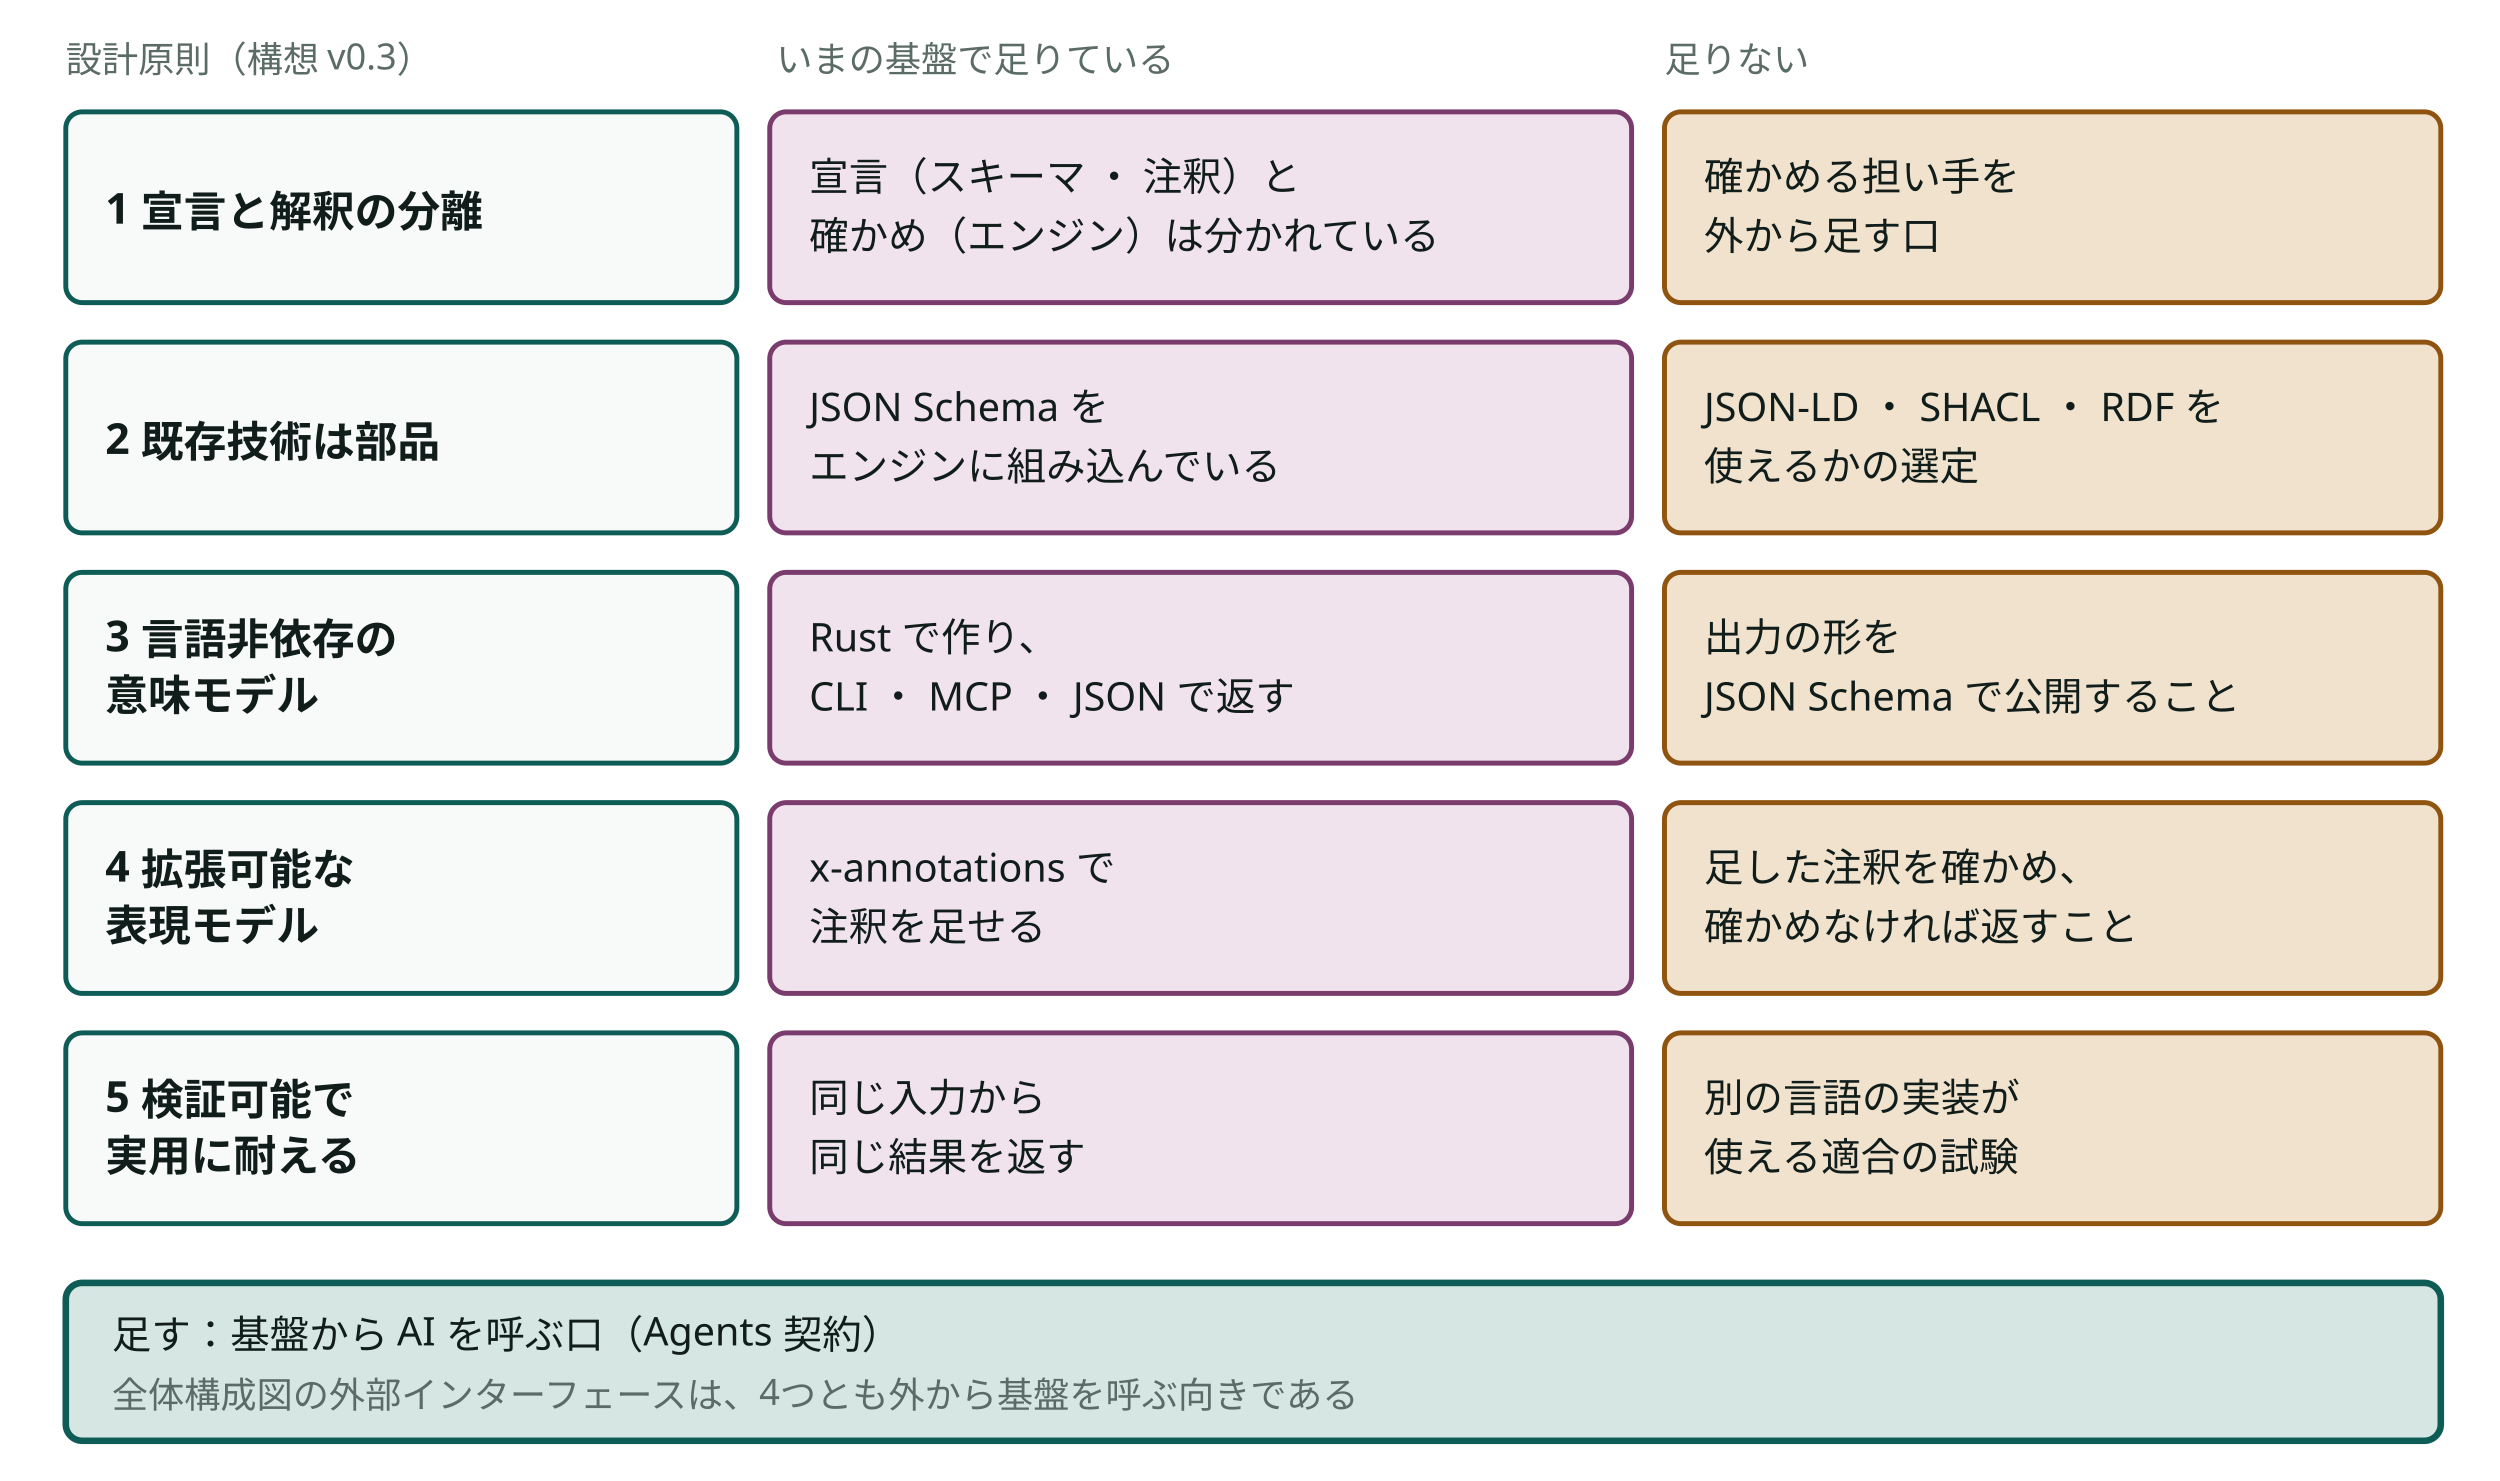
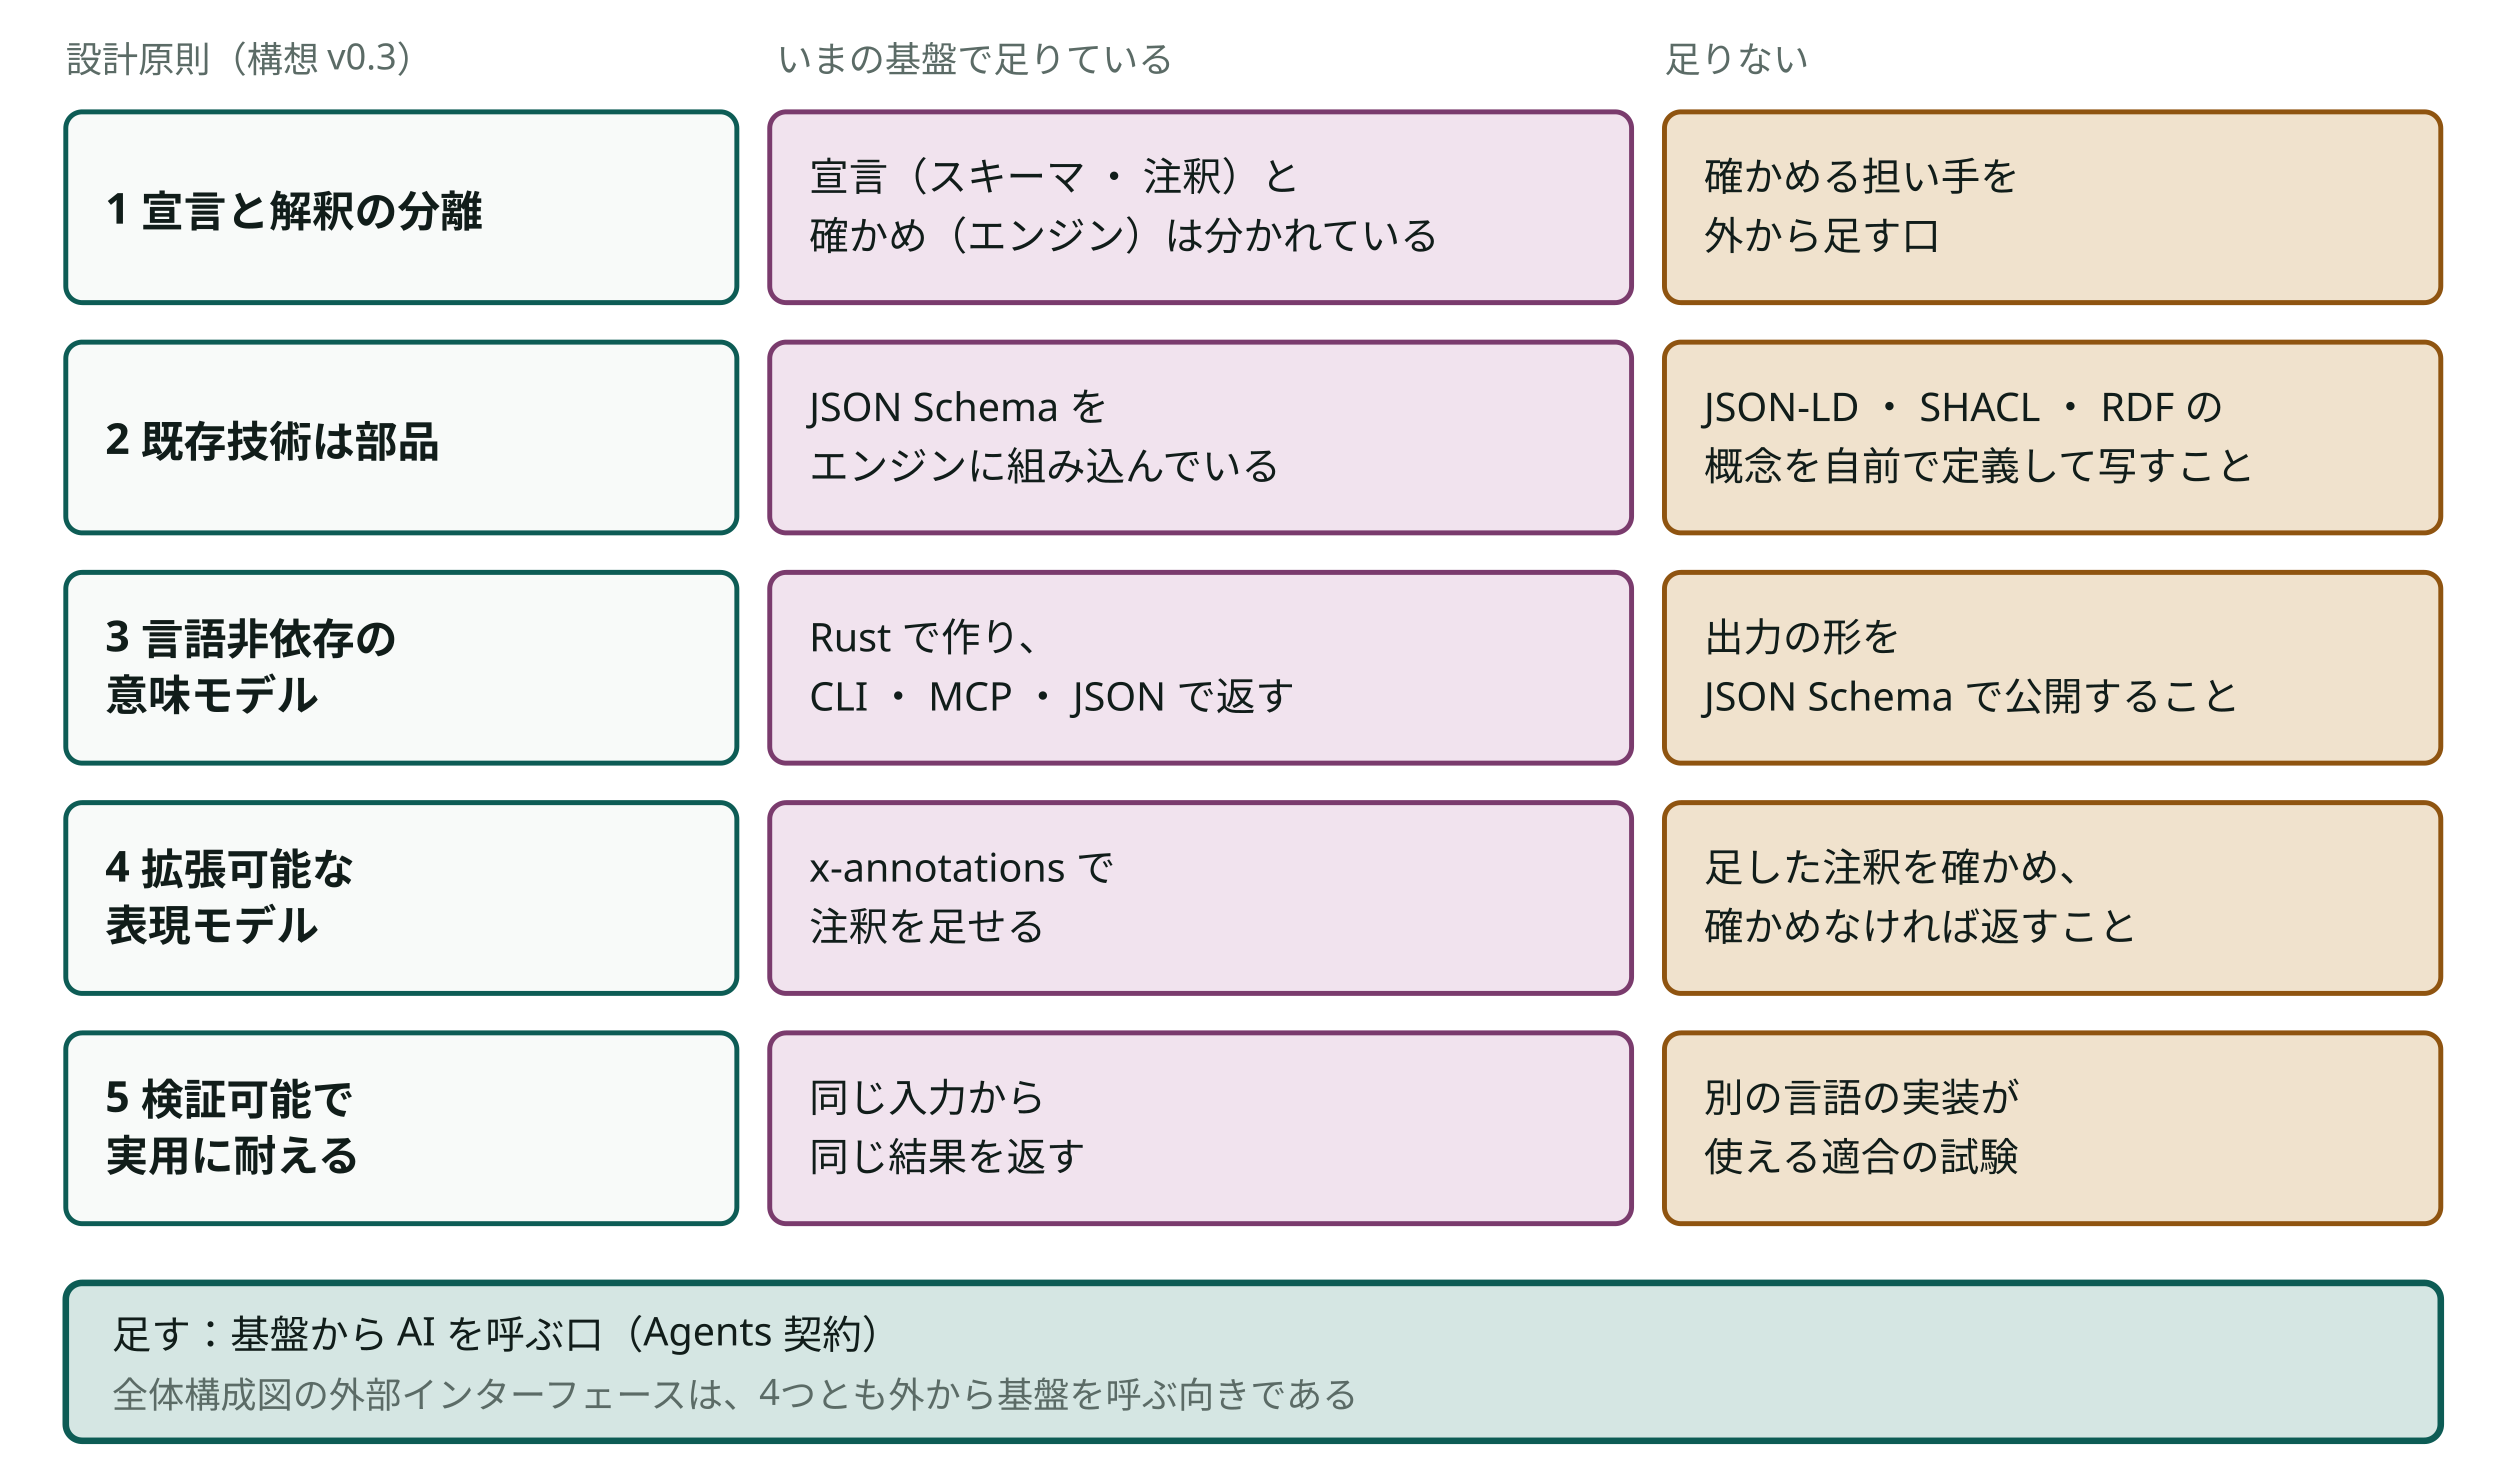
<svg viewBox="0 0 760 450" style="min-width:640px" role="img" aria-label="5つの設計原則と、いまの基盤で足りているもの ・ 足りないもの" class="dsvg">
  <style data-dsvg="dark">.dsvg .note{fill:var(--dsvg-ink-soft,#5B6B66);font-size:11px}.dsvg .box{fill:var(--dsvg-box-fill,#F8FAF9);stroke:var(--dsvg-accent,#0D5C55)}.dsvg .title{fill:var(--dsvg-ink,#111D1A);font-size:13px;font-weight:700}.dsvg .box.kind-1{fill:var(--dsvg-kind-1-bg,#F1E3EE);stroke:var(--dsvg-kind-1,#7A3B6D)}.dsvg .label{fill:var(--dsvg-ink,#111D1A);font-size:12px}.dsvg .box.warn{fill:var(--dsvg-warn-bg,#F0E2CD);stroke:var(--dsvg-warn,#8F5410)}.dsvg .box.focus{fill:var(--dsvg-accent-bg,#D5E6E3);stroke:var(--dsvg-accent,#0D5C55)}@media (prefers-color-scheme:dark){:root:not([data-theme="light"]) .dsvg,.dsvg:root:not([data-theme="light"]){--dsvg-ink-soft:#9DADA8;--dsvg-box-fill:#16211E;--dsvg-accent:#6CC9B8;--dsvg-ink:#E6EEEB;--dsvg-kind-1-bg:#2E1F2B;--dsvg-kind-1:#D094C2;--dsvg-warn-bg:#33281A;--dsvg-warn:#D9A35F;--dsvg-accent-bg:#173330}}:root[data-theme="dark"] .dsvg{--dsvg-ink-soft:#9DADA8;--dsvg-box-fill:#16211E;--dsvg-accent:#6CC9B8;--dsvg-ink:#E6EEEB;--dsvg-kind-1-bg:#2E1F2B;--dsvg-kind-1:#D094C2;--dsvg-warn-bg:#33281A;--dsvg-warn:#D9A35F;--dsvg-accent-bg:#173330}</style>
  <text class="note" x="20" y="22" font-family="Noto Sans JP, Hiragino Kaku Gothic ProN, sans-serif" font-size="11" fill="#5B6B66">設計原則（構想 v0.3）</text>
  <text class="note" x="236" y="22" font-family="Noto Sans JP, Hiragino Kaku Gothic ProN, sans-serif" font-size="11" fill="#5B6B66">いまの基盤で足りている</text>
  <text class="note" x="506" y="22" font-family="Noto Sans JP, Hiragino Kaku Gothic ProN, sans-serif" font-size="11" fill="#5B6B66">足りない</text>
  <rect class="box" x="20" y="34" width="204" height="58" fill="#F8FAF9" stroke="#0D5C55" stroke-width="1.5" rx="5" />
  <text class="title" x="32" y="68" font-family="Noto Sans JP, Hiragino Kaku Gothic ProN, sans-serif" font-size="13" font-weight="700" fill="#111D1A">1 宣言と解釈の分離</text>
  <rect class="box kind-1" x="234" y="34" width="262" height="58" fill="#F1E3EE" stroke="#7A3B6D" stroke-width="1.5" rx="5" />
  <text class="label" x="246" y="58" font-family="Noto Sans JP, Hiragino Kaku Gothic ProN, sans-serif" font-size="12" fill="#111D1A">宣言（スキーマ ・ 注釈）と</text>
  <text class="label" x="246" y="76" font-family="Noto Sans JP, Hiragino Kaku Gothic ProN, sans-serif" font-size="12" fill="#111D1A">確かめ（エンジン）は分かれている</text>
  <rect class="box warn" x="506" y="34" width="236" height="58" fill="#F0E2CD" stroke="#8F5410" stroke-width="1.5" rx="5" />
  <text class="label" x="518" y="58" font-family="Noto Sans JP, Hiragino Kaku Gothic ProN, sans-serif" font-size="12" fill="#111D1A">確かめる担い手を</text>
  <text class="label" x="518" y="76" font-family="Noto Sans JP, Hiragino Kaku Gothic ProN, sans-serif" font-size="12" fill="#111D1A">外から足す口</text>
  <rect class="box" x="20" y="104" width="204" height="58" fill="#F8FAF9" stroke="#0D5C55" stroke-width="1.5" rx="5" />
  <text class="title" x="32" y="138" font-family="Noto Sans JP, Hiragino Kaku Gothic ProN, sans-serif" font-size="13" font-weight="700" fill="#111D1A">2 既存技術は部品</text>
  <rect class="box kind-1" x="234" y="104" width="262" height="58" fill="#F1E3EE" stroke="#7A3B6D" stroke-width="1.5" rx="5" />
  <text class="label" x="246" y="128" font-family="Noto Sans JP, Hiragino Kaku Gothic ProN, sans-serif" font-size="12" fill="#111D1A">JSON Schema を</text>
  <text class="label" x="246" y="146" font-family="Noto Sans JP, Hiragino Kaku Gothic ProN, sans-serif" font-size="12" fill="#111D1A">エンジンに組み込んでいる</text>
  <rect class="box warn" x="506" y="104" width="236" height="58" fill="#F0E2CD" stroke="#8F5410" stroke-width="1.5" rx="5" />
-   <text class="label" x="518" y="128" font-family="Noto Sans JP, Hiragino Kaku Gothic ProN, sans-serif" font-size="12" fill="#111D1A">JSON-LD ・ SHACL ・ RDF を</text>
-   <text class="label" x="518" y="146" font-family="Noto Sans JP, Hiragino Kaku Gothic ProN, sans-serif" font-size="12" fill="#111D1A">使えるかの選定</text>
+   <text class="label" x="518" y="128" font-family="Noto Sans JP, Hiragino Kaku Gothic ProN, sans-serif" font-size="12" fill="#111D1A">JSON-LD ・ SHACL ・ RDF の</text>
+   <text class="label" x="518" y="146" font-family="Noto Sans JP, Hiragino Kaku Gothic ProN, sans-serif" font-size="12" fill="#111D1A">概念を自前で定義して写すこと</text>
  <rect class="box" x="20" y="174" width="204" height="58" fill="#F8FAF9" stroke="#0D5C55" stroke-width="1.5" rx="5" />
  <text class="title" x="32" y="198" font-family="Noto Sans JP, Hiragino Kaku Gothic ProN, sans-serif" font-size="13" font-weight="700" fill="#111D1A">3 言語非依存の</text>
  <text class="title" x="32" y="216" font-family="Noto Sans JP, Hiragino Kaku Gothic ProN, sans-serif" font-size="13" font-weight="700" fill="#111D1A">意味モデル</text>
  <rect class="box kind-1" x="234" y="174" width="262" height="58" fill="#F1E3EE" stroke="#7A3B6D" stroke-width="1.5" rx="5" />
  <text class="label" x="246" y="198" font-family="Noto Sans JP, Hiragino Kaku Gothic ProN, sans-serif" font-size="12" fill="#111D1A">Rust で作り、</text>
  <text class="label" x="246" y="216" font-family="Noto Sans JP, Hiragino Kaku Gothic ProN, sans-serif" font-size="12" fill="#111D1A">CLI ・ MCP ・ JSON で返す</text>
  <rect class="box warn" x="506" y="174" width="236" height="58" fill="#F0E2CD" stroke="#8F5410" stroke-width="1.5" rx="5" />
  <text class="label" x="518" y="198" font-family="Noto Sans JP, Hiragino Kaku Gothic ProN, sans-serif" font-size="12" fill="#111D1A">出力の形を</text>
  <text class="label" x="518" y="216" font-family="Noto Sans JP, Hiragino Kaku Gothic ProN, sans-serif" font-size="12" fill="#111D1A">JSON Schema で公開すること</text>
  <rect class="box" x="20" y="244" width="204" height="58" fill="#F8FAF9" stroke="#0D5C55" stroke-width="1.5" rx="5" />
  <text class="title" x="32" y="268" font-family="Noto Sans JP, Hiragino Kaku Gothic ProN, sans-serif" font-size="13" font-weight="700" fill="#111D1A">4 拡張可能な</text>
  <text class="title" x="32" y="286" font-family="Noto Sans JP, Hiragino Kaku Gothic ProN, sans-serif" font-size="13" font-weight="700" fill="#111D1A">表現モデル</text>
  <rect class="box kind-1" x="234" y="244" width="262" height="58" fill="#F1E3EE" stroke="#7A3B6D" stroke-width="1.5" rx="5" />
  <text class="label" x="246" y="268" font-family="Noto Sans JP, Hiragino Kaku Gothic ProN, sans-serif" font-size="12" fill="#111D1A">x-annotations で</text>
  <text class="label" x="246" y="286" font-family="Noto Sans JP, Hiragino Kaku Gothic ProN, sans-serif" font-size="12" fill="#111D1A">注釈を足せる</text>
  <rect class="box warn" x="506" y="244" width="236" height="58" fill="#F0E2CD" stroke="#8F5410" stroke-width="1.5" rx="5" />
  <text class="label" x="518" y="268" font-family="Noto Sans JP, Hiragino Kaku Gothic ProN, sans-serif" font-size="12" fill="#111D1A">足した注釈を確かめ、</text>
  <text class="label" x="518" y="286" font-family="Noto Sans JP, Hiragino Kaku Gothic ProN, sans-serif" font-size="12" fill="#111D1A">確かめなければ返すこと</text>
  <rect class="box" x="20" y="314" width="204" height="58" fill="#F8FAF9" stroke="#0D5C55" stroke-width="1.5" rx="5" />
  <text class="title" x="32" y="338" font-family="Noto Sans JP, Hiragino Kaku Gothic ProN, sans-serif" font-size="13" font-weight="700" fill="#111D1A">5 検証可能で</text>
  <text class="title" x="32" y="356" font-family="Noto Sans JP, Hiragino Kaku Gothic ProN, sans-serif" font-size="13" font-weight="700" fill="#111D1A">実用に耐える</text>
  <rect class="box kind-1" x="234" y="314" width="262" height="58" fill="#F1E3EE" stroke="#7A3B6D" stroke-width="1.5" rx="5" />
  <text class="label" x="246" y="338" font-family="Noto Sans JP, Hiragino Kaku Gothic ProN, sans-serif" font-size="12" fill="#111D1A">同じ入力から</text>
  <text class="label" x="246" y="356" font-family="Noto Sans JP, Hiragino Kaku Gothic ProN, sans-serif" font-size="12" fill="#111D1A">同じ結果を返す</text>
  <rect class="box warn" x="506" y="314" width="236" height="58" fill="#F0E2CD" stroke="#8F5410" stroke-width="1.5" rx="5" />
  <text class="label" x="518" y="338" font-family="Noto Sans JP, Hiragino Kaku Gothic ProN, sans-serif" font-size="12" fill="#111D1A">別の言語の実装が</text>
  <text class="label" x="518" y="356" font-family="Noto Sans JP, Hiragino Kaku Gothic ProN, sans-serif" font-size="12" fill="#111D1A">使える適合の試験</text>
  <rect class="box focus" x="20" y="390" width="722" height="48" fill="#D5E6E3" stroke="#0D5C55" stroke-width="2" rx="5" />
  <text class="label" x="34" y="410" font-family="Noto Sans JP, Hiragino Kaku Gothic ProN, sans-serif" font-size="12" fill="#111D1A">足す：基盤から AI を呼ぶ口（Agents 契約）</text>
  <text class="note" x="34" y="428" font-family="Noto Sans JP, Hiragino Kaku Gothic ProN, sans-serif" font-size="11" fill="#5B6B66">全体構成図の外部インターフェースは、4つとも外から基盤を呼ぶ向きである</text>
</svg>
